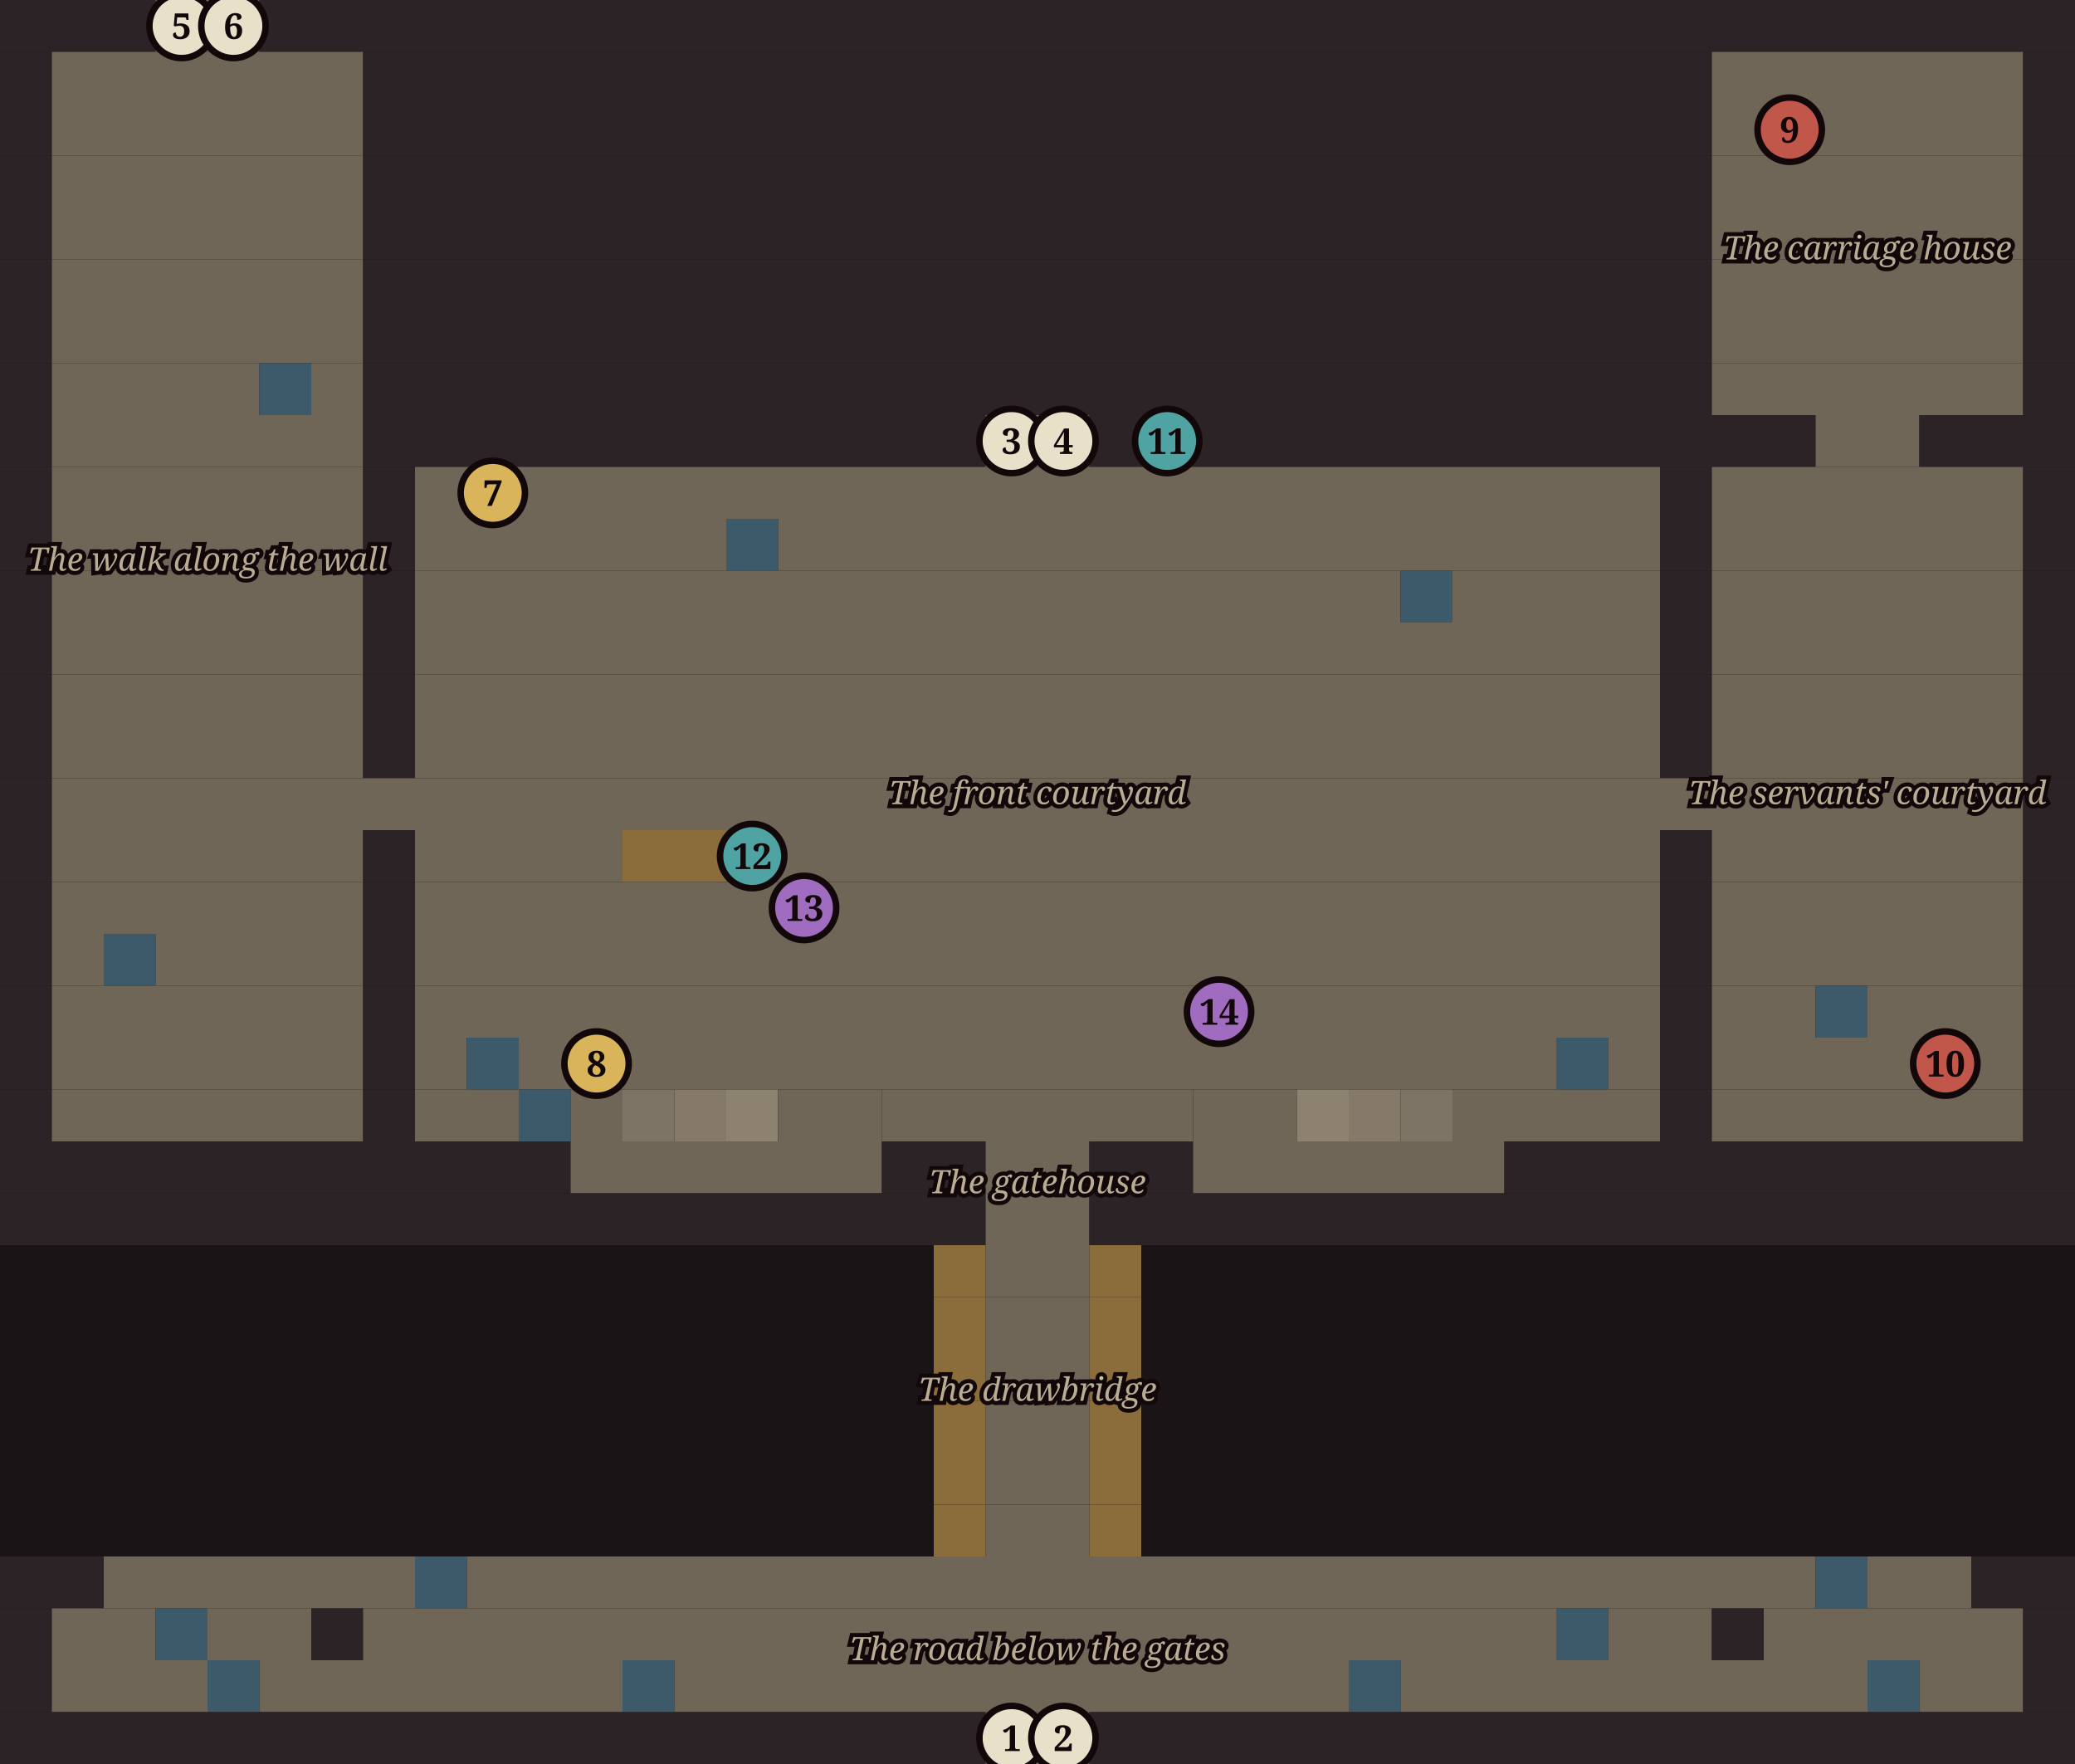
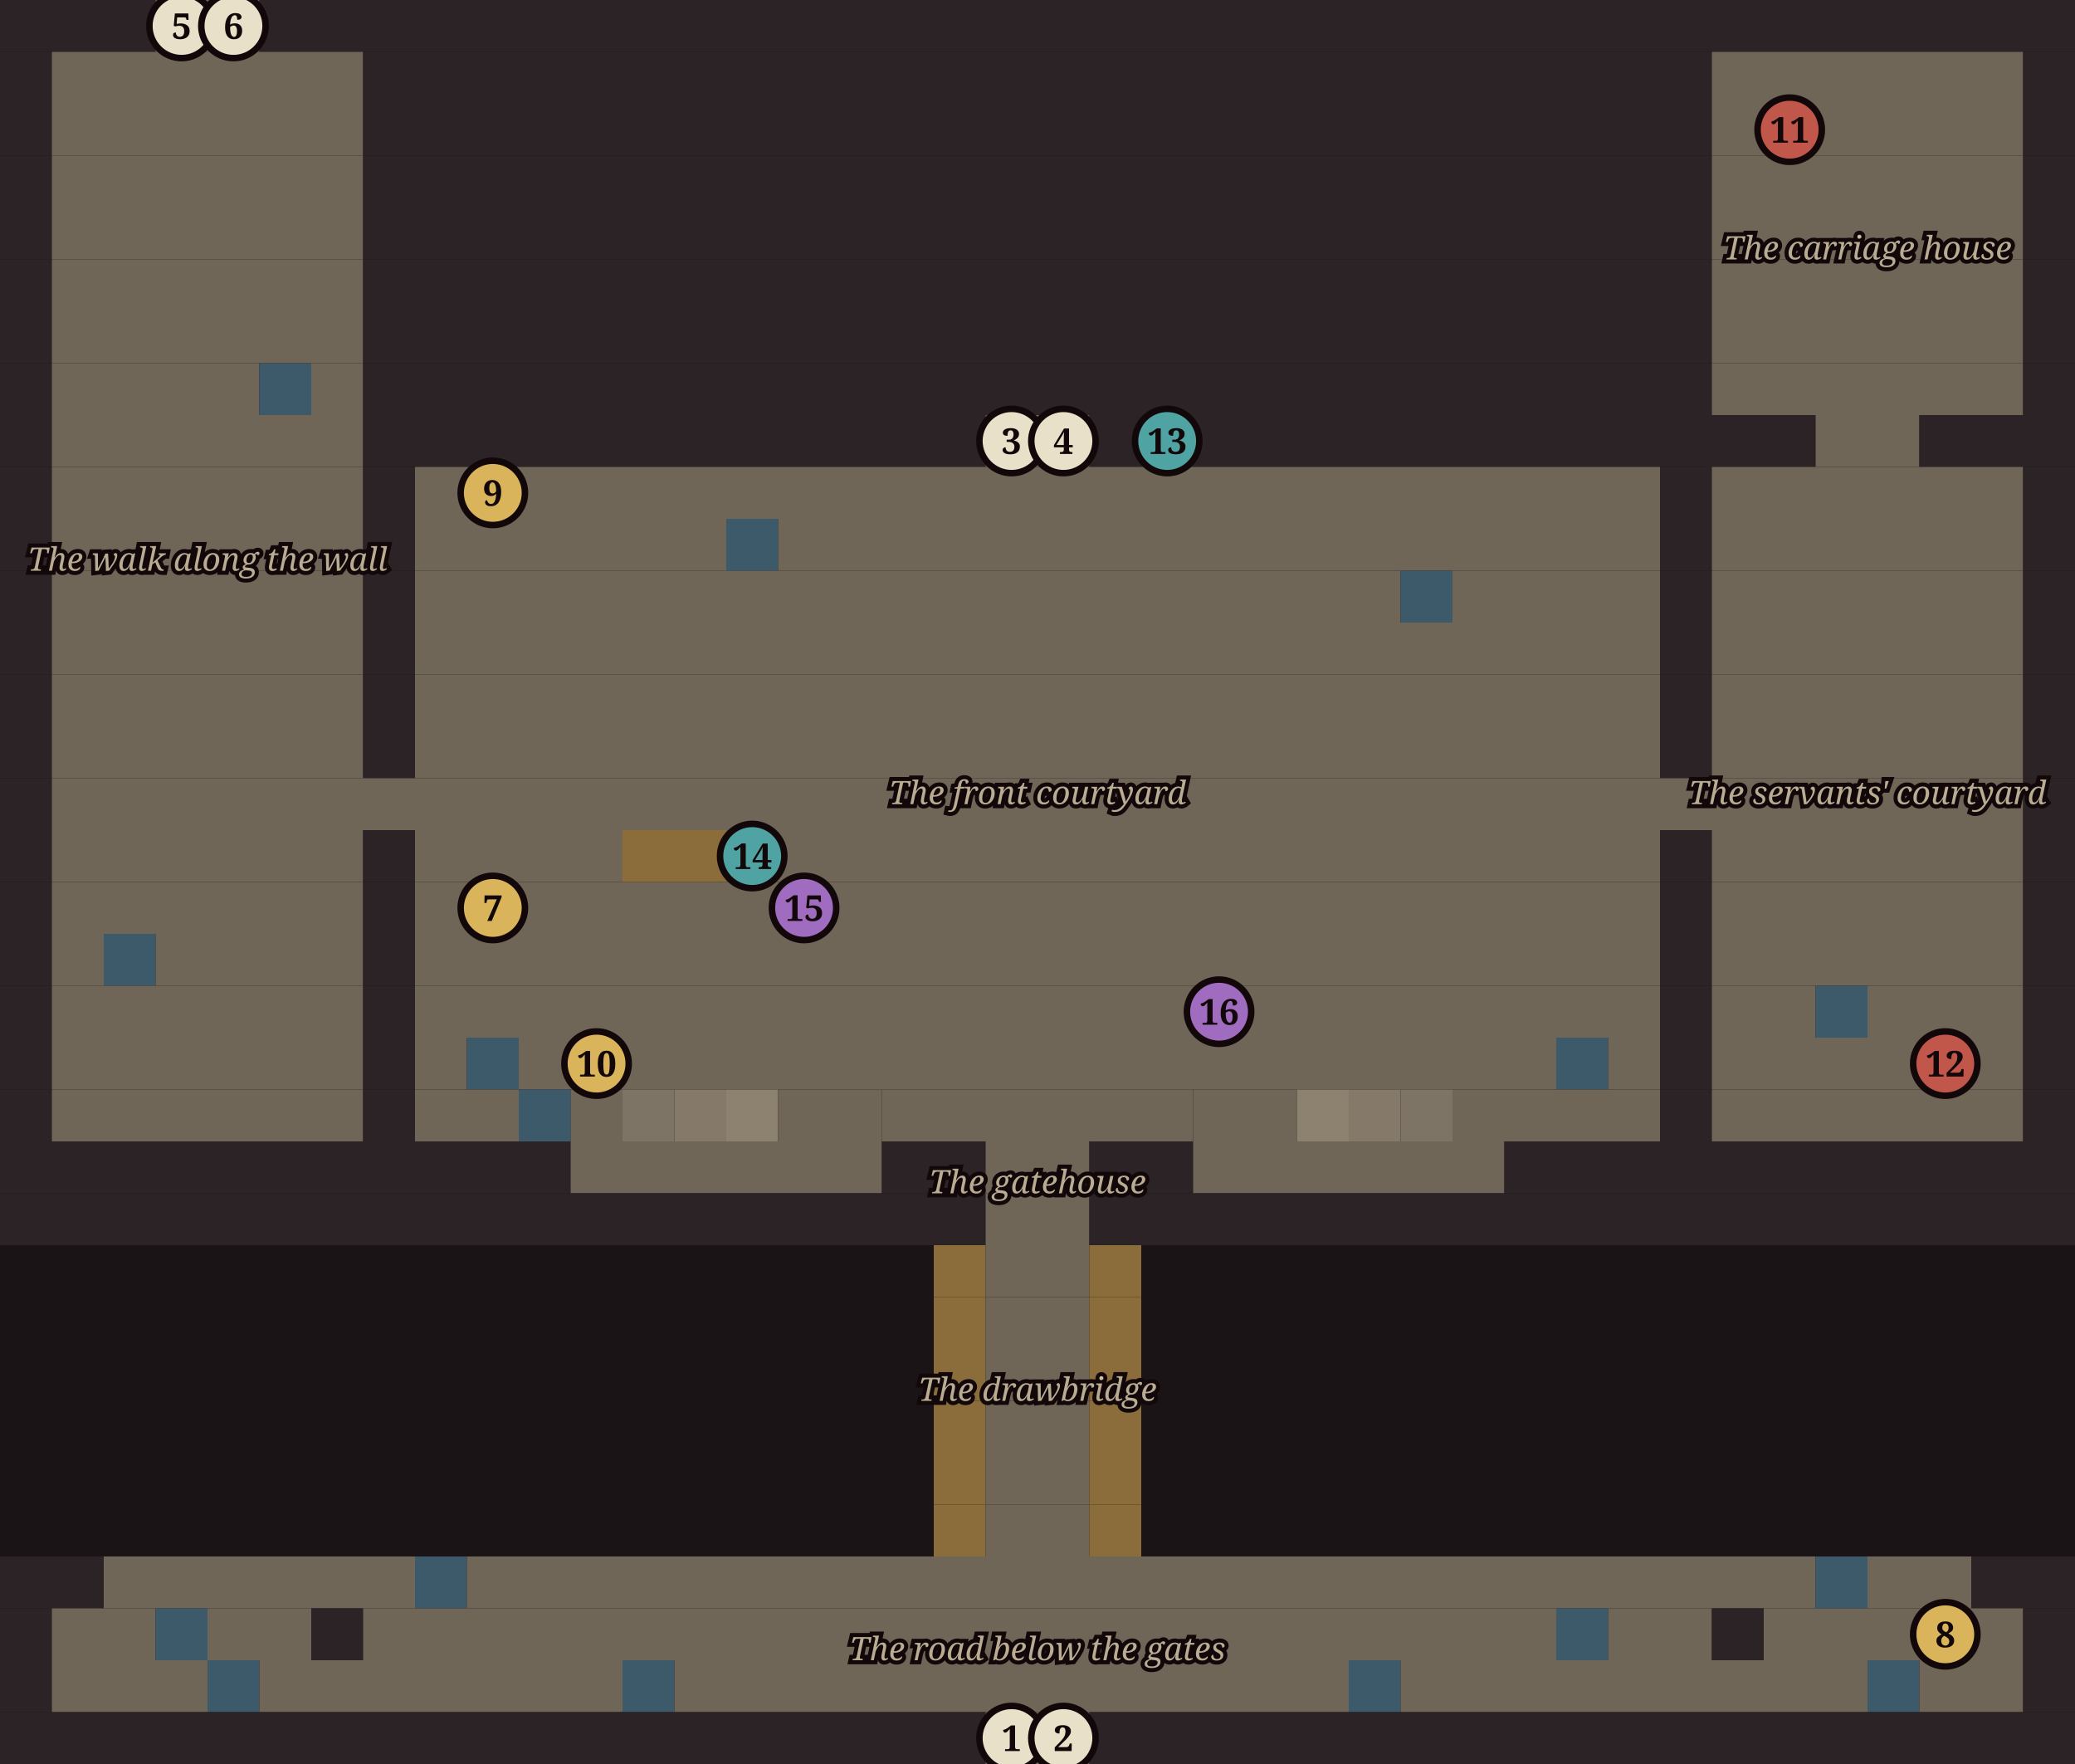
<svg xmlns="http://www.w3.org/2000/svg" viewBox="0 0 640 544" width="640" height="544" font-family="Georgia, serif">
  <rect width="640" height="544" fill="#1a1416" />
  <rect x="0" y="0" width="48" height="16" fill="#2b2326" />
  <rect x="48" y="0" width="32" height="16" fill="#6f6658" />
  <rect x="80" y="0" width="560" height="16" fill="#2b2326" />
  <rect x="0" y="16" width="16" height="16" fill="#2b2326" />
  <rect x="16" y="16" width="96" height="16" fill="#6f6658" />
  <rect x="112" y="16" width="416" height="16" fill="#2b2326" />
  <rect x="528" y="16" width="96" height="16" fill="#6f6658" />
  <rect x="624" y="16" width="16" height="16" fill="#2b2326" />
  <rect x="0" y="32" width="16" height="16" fill="#2b2326" />
  <rect x="16" y="32" width="96" height="16" fill="#6f6658" />
  <rect x="112" y="32" width="416" height="16" fill="#2b2326" />
  <rect x="528" y="32" width="96" height="16" fill="#6f6658" />
  <rect x="624" y="32" width="16" height="16" fill="#2b2326" />
  <rect x="0" y="48" width="16" height="16" fill="#2b2326" />
  <rect x="16" y="48" width="96" height="16" fill="#6f6658" />
  <rect x="112" y="48" width="416" height="16" fill="#2b2326" />
  <rect x="528" y="48" width="96" height="16" fill="#6f6658" />
  <rect x="624" y="48" width="16" height="16" fill="#2b2326" />
  <rect x="0" y="64" width="16" height="16" fill="#2b2326" />
  <rect x="16" y="64" width="96" height="16" fill="#6f6658" />
  <rect x="112" y="64" width="416" height="16" fill="#2b2326" />
  <rect x="528" y="64" width="96" height="16" fill="#6f6658" />
  <rect x="624" y="64" width="16" height="16" fill="#2b2326" />
  <rect x="0" y="80" width="16" height="16" fill="#2b2326" />
  <rect x="16" y="80" width="96" height="16" fill="#6f6658" />
  <rect x="112" y="80" width="416" height="16" fill="#2b2326" />
  <rect x="528" y="80" width="96" height="16" fill="#6f6658" />
  <rect x="624" y="80" width="16" height="16" fill="#2b2326" />
  <rect x="0" y="96" width="16" height="16" fill="#2b2326" />
  <rect x="16" y="96" width="96" height="16" fill="#6f6658" />
  <rect x="112" y="96" width="416" height="16" fill="#2b2326" />
  <rect x="528" y="96" width="96" height="16" fill="#6f6658" />
  <rect x="624" y="96" width="16" height="16" fill="#2b2326" />
  <rect x="0" y="112" width="16" height="16" fill="#2b2326" />
  <rect x="16" y="112" width="64" height="16" fill="#6f6658" />
  <rect x="80" y="112" width="16" height="16" fill="#3d5a6b" />
  <rect x="96" y="112" width="16" height="16" fill="#6f6658" />
  <rect x="112" y="112" width="416" height="16" fill="#2b2326" />
  <rect x="528" y="112" width="96" height="16" fill="#6f6658" />
  <rect x="624" y="112" width="16" height="16" fill="#2b2326" />
  <rect x="0" y="128" width="16" height="16" fill="#2b2326" />
  <rect x="16" y="128" width="96" height="16" fill="#6f6658" />
  <rect x="112" y="128" width="192" height="16" fill="#2b2326" />
  <rect x="304" y="128" width="32" height="16" fill="#6f6658" />
  <rect x="336" y="128" width="224" height="16" fill="#2b2326" />
  <rect x="560" y="128" width="32" height="16" fill="#6f6658" />
  <rect x="592" y="128" width="48" height="16" fill="#2b2326" />
  <rect x="0" y="144" width="16" height="16" fill="#2b2326" />
  <rect x="16" y="144" width="96" height="16" fill="#6f6658" />
  <rect x="112" y="144" width="16" height="16" fill="#2b2326" />
  <rect x="128" y="144" width="384" height="16" fill="#6f6658" />
  <rect x="512" y="144" width="16" height="16" fill="#2b2326" />
  <rect x="528" y="144" width="96" height="16" fill="#6f6658" />
  <rect x="624" y="144" width="16" height="16" fill="#2b2326" />
  <rect x="0" y="160" width="16" height="16" fill="#2b2326" />
  <rect x="16" y="160" width="96" height="16" fill="#6f6658" />
  <rect x="112" y="160" width="16" height="16" fill="#2b2326" />
  <rect x="128" y="160" width="96" height="16" fill="#6f6658" />
  <rect x="224" y="160" width="16" height="16" fill="#3d5a6b" />
  <rect x="240" y="160" width="272" height="16" fill="#6f6658" />
  <rect x="512" y="160" width="16" height="16" fill="#2b2326" />
  <rect x="528" y="160" width="96" height="16" fill="#6f6658" />
  <rect x="624" y="160" width="16" height="16" fill="#2b2326" />
  <rect x="0" y="176" width="16" height="16" fill="#2b2326" />
  <rect x="16" y="176" width="96" height="16" fill="#6f6658" />
  <rect x="112" y="176" width="16" height="16" fill="#2b2326" />
  <rect x="128" y="176" width="304" height="16" fill="#6f6658" />
  <rect x="432" y="176" width="16" height="16" fill="#3d5a6b" />
  <rect x="448" y="176" width="64" height="16" fill="#6f6658" />
  <rect x="512" y="176" width="16" height="16" fill="#2b2326" />
  <rect x="528" y="176" width="96" height="16" fill="#6f6658" />
  <rect x="624" y="176" width="16" height="16" fill="#2b2326" />
  <rect x="0" y="192" width="16" height="16" fill="#2b2326" />
  <rect x="16" y="192" width="96" height="16" fill="#6f6658" />
  <rect x="112" y="192" width="16" height="16" fill="#2b2326" />
  <rect x="128" y="192" width="384" height="16" fill="#6f6658" />
  <rect x="512" y="192" width="16" height="16" fill="#2b2326" />
  <rect x="528" y="192" width="96" height="16" fill="#6f6658" />
  <rect x="624" y="192" width="16" height="16" fill="#2b2326" />
  <rect x="0" y="208" width="16" height="16" fill="#2b2326" />
  <rect x="16" y="208" width="96" height="16" fill="#6f6658" />
  <rect x="112" y="208" width="16" height="16" fill="#2b2326" />
  <rect x="128" y="208" width="384" height="16" fill="#6f6658" />
  <rect x="512" y="208" width="16" height="16" fill="#2b2326" />
  <rect x="528" y="208" width="96" height="16" fill="#6f6658" />
  <rect x="624" y="208" width="16" height="16" fill="#2b2326" />
  <rect x="0" y="224" width="16" height="16" fill="#2b2326" />
  <rect x="16" y="224" width="96" height="16" fill="#6f6658" />
  <rect x="112" y="224" width="16" height="16" fill="#2b2326" />
  <rect x="128" y="224" width="384" height="16" fill="#6f6658" />
  <rect x="512" y="224" width="16" height="16" fill="#2b2326" />
  <rect x="528" y="224" width="96" height="16" fill="#6f6658" />
  <rect x="624" y="224" width="16" height="16" fill="#2b2326" />
  <rect x="0" y="240" width="16" height="16" fill="#2b2326" />
  <rect x="16" y="240" width="608" height="16" fill="#6f6658" />
  <rect x="624" y="240" width="16" height="16" fill="#2b2326" />
  <rect x="0" y="256" width="16" height="16" fill="#2b2326" />
  <rect x="16" y="256" width="96" height="16" fill="#6f6658" />
  <rect x="112" y="256" width="16" height="16" fill="#2b2326" />
  <rect x="128" y="256" width="64" height="16" fill="#6f6658" />
  <rect x="192" y="256" width="32" height="16" fill="#8a6d3b" />
  <rect x="224" y="256" width="288" height="16" fill="#6f6658" />
  <rect x="512" y="256" width="16" height="16" fill="#2b2326" />
  <rect x="528" y="256" width="96" height="16" fill="#6f6658" />
  <rect x="624" y="256" width="16" height="16" fill="#2b2326" />
  <rect x="0" y="272" width="16" height="16" fill="#2b2326" />
  <rect x="16" y="272" width="96" height="16" fill="#6f6658" />
  <rect x="112" y="272" width="16" height="16" fill="#2b2326" />
  <rect x="128" y="272" width="384" height="16" fill="#6f6658" />
  <rect x="512" y="272" width="16" height="16" fill="#2b2326" />
  <rect x="528" y="272" width="96" height="16" fill="#6f6658" />
  <rect x="624" y="272" width="16" height="16" fill="#2b2326" />
  <rect x="0" y="288" width="16" height="16" fill="#2b2326" />
  <rect x="16" y="288" width="16" height="16" fill="#6f6658" />
  <rect x="32" y="288" width="16" height="16" fill="#3d5a6b" />
  <rect x="48" y="288" width="64" height="16" fill="#6f6658" />
  <rect x="112" y="288" width="16" height="16" fill="#2b2326" />
  <rect x="128" y="288" width="384" height="16" fill="#6f6658" />
  <rect x="512" y="288" width="16" height="16" fill="#2b2326" />
  <rect x="528" y="288" width="96" height="16" fill="#6f6658" />
  <rect x="624" y="288" width="16" height="16" fill="#2b2326" />
  <rect x="0" y="304" width="16" height="16" fill="#2b2326" />
  <rect x="16" y="304" width="96" height="16" fill="#6f6658" />
  <rect x="112" y="304" width="16" height="16" fill="#2b2326" />
  <rect x="128" y="304" width="384" height="16" fill="#6f6658" />
  <rect x="512" y="304" width="16" height="16" fill="#2b2326" />
  <rect x="528" y="304" width="32" height="16" fill="#6f6658" />
  <rect x="560" y="304" width="16" height="16" fill="#3d5a6b" />
  <rect x="576" y="304" width="48" height="16" fill="#6f6658" />
  <rect x="624" y="304" width="16" height="16" fill="#2b2326" />
  <rect x="0" y="320" width="16" height="16" fill="#2b2326" />
  <rect x="16" y="320" width="96" height="16" fill="#6f6658" />
  <rect x="112" y="320" width="16" height="16" fill="#2b2326" />
  <rect x="128" y="320" width="16" height="16" fill="#6f6658" />
  <rect x="144" y="320" width="16" height="16" fill="#3d5a6b" />
  <rect x="160" y="320" width="320" height="16" fill="#6f6658" />
  <rect x="480" y="320" width="16" height="16" fill="#3d5a6b" />
  <rect x="496" y="320" width="16" height="16" fill="#6f6658" />
  <rect x="512" y="320" width="16" height="16" fill="#2b2326" />
  <rect x="528" y="320" width="96" height="16" fill="#6f6658" />
  <rect x="624" y="320" width="16" height="16" fill="#2b2326" />
  <rect x="0" y="336" width="16" height="16" fill="#2b2326" />
  <rect x="16" y="336" width="96" height="16" fill="#6f6658" />
  <rect x="112" y="336" width="16" height="16" fill="#2b2326" />
  <rect x="128" y="336" width="32" height="16" fill="#6f6658" />
  <rect x="160" y="336" width="16" height="16" fill="#3d5a6b" />
  <rect x="176" y="336" width="16" height="16" fill="#6f6658" />
  <rect x="192" y="336" width="16" height="16" fill="#7d7465" />
  <rect x="208" y="336" width="16" height="16" fill="#857a69" />
  <rect x="224" y="336" width="16" height="16" fill="#8c826f" />
  <rect x="240" y="336" width="32" height="16" fill="#6f6658" />
  <rect x="272" y="336" width="96" height="16" fill="#6f6658" />
  <rect x="368" y="336" width="32" height="16" fill="#6f6658" />
  <rect x="400" y="336" width="16" height="16" fill="#8c826f" />
  <rect x="416" y="336" width="16" height="16" fill="#857a69" />
  <rect x="432" y="336" width="16" height="16" fill="#7d7465" />
  <rect x="448" y="336" width="64" height="16" fill="#6f6658" />
  <rect x="512" y="336" width="16" height="16" fill="#2b2326" />
  <rect x="528" y="336" width="96" height="16" fill="#6f6658" />
  <rect x="624" y="336" width="16" height="16" fill="#2b2326" />
  <rect x="0" y="352" width="176" height="16" fill="#2b2326" />
  <rect x="176" y="352" width="96" height="16" fill="#6f6658" />
  <rect x="272" y="352" width="32" height="16" fill="#2b2326" />
  <rect x="304" y="352" width="32" height="16" fill="#6f6658" />
  <rect x="336" y="352" width="32" height="16" fill="#2b2326" />
  <rect x="368" y="352" width="96" height="16" fill="#6f6658" />
  <rect x="464" y="352" width="176" height="16" fill="#2b2326" />
  <rect x="0" y="368" width="304" height="16" fill="#2b2326" />
  <rect x="304" y="368" width="32" height="16" fill="#6f6658" />
  <rect x="336" y="368" width="304" height="16" fill="#2b2326" />
  <rect x="288" y="384" width="16" height="16" fill="#8a6d3b" />
  <rect x="304" y="384" width="32" height="16" fill="#6f6658" />
  <rect x="336" y="384" width="16" height="16" fill="#8a6d3b" />
  <rect x="288" y="400" width="16" height="16" fill="#8a6d3b" />
  <rect x="304" y="400" width="32" height="16" fill="#6f6658" />
  <rect x="336" y="400" width="16" height="16" fill="#8a6d3b" />
  <rect x="288" y="416" width="16" height="16" fill="#8a6d3b" />
  <rect x="304" y="416" width="32" height="16" fill="#6f6658" />
  <rect x="336" y="416" width="16" height="16" fill="#8a6d3b" />
  <rect x="288" y="432" width="16" height="16" fill="#8a6d3b" />
  <rect x="304" y="432" width="32" height="16" fill="#6f6658" />
  <rect x="336" y="432" width="16" height="16" fill="#8a6d3b" />
  <rect x="288" y="448" width="16" height="16" fill="#8a6d3b" />
  <rect x="304" y="448" width="32" height="16" fill="#6f6658" />
  <rect x="336" y="448" width="16" height="16" fill="#8a6d3b" />
  <rect x="288" y="464" width="16" height="16" fill="#8a6d3b" />
  <rect x="304" y="464" width="32" height="16" fill="#6f6658" />
  <rect x="336" y="464" width="16" height="16" fill="#8a6d3b" />
  <rect x="0" y="480" width="32" height="16" fill="#2b2326" />
  <rect x="32" y="480" width="96" height="16" fill="#6f6658" />
  <rect x="128" y="480" width="16" height="16" fill="#3d5a6b" />
  <rect x="144" y="480" width="416" height="16" fill="#6f6658" />
  <rect x="560" y="480" width="16" height="16" fill="#3d5a6b" />
  <rect x="576" y="480" width="32" height="16" fill="#6f6658" />
  <rect x="608" y="480" width="32" height="16" fill="#2b2326" />
  <rect x="0" y="496" width="16" height="16" fill="#2b2326" />
  <rect x="16" y="496" width="32" height="16" fill="#6f6658" />
  <rect x="48" y="496" width="16" height="16" fill="#3d5a6b" />
  <rect x="64" y="496" width="32" height="16" fill="#6f6658" />
  <rect x="96" y="496" width="16" height="16" fill="#2b2326" />
  <rect x="112" y="496" width="368" height="16" fill="#6f6658" />
  <rect x="480" y="496" width="16" height="16" fill="#3d5a6b" />
  <rect x="496" y="496" width="32" height="16" fill="#6f6658" />
  <rect x="528" y="496" width="16" height="16" fill="#2b2326" />
  <rect x="544" y="496" width="80" height="16" fill="#6f6658" />
  <rect x="624" y="496" width="16" height="16" fill="#2b2326" />
  <rect x="0" y="512" width="16" height="16" fill="#2b2326" />
  <rect x="16" y="512" width="48" height="16" fill="#6f6658" />
  <rect x="64" y="512" width="16" height="16" fill="#3d5a6b" />
  <rect x="80" y="512" width="112" height="16" fill="#6f6658" />
  <rect x="192" y="512" width="16" height="16" fill="#3d5a6b" />
  <rect x="208" y="512" width="208" height="16" fill="#6f6658" />
  <rect x="416" y="512" width="16" height="16" fill="#3d5a6b" />
  <rect x="432" y="512" width="144" height="16" fill="#6f6658" />
  <rect x="576" y="512" width="16" height="16" fill="#3d5a6b" />
  <rect x="592" y="512" width="32" height="16" fill="#6f6658" />
  <rect x="624" y="512" width="16" height="16" fill="#2b2326" />
  <rect x="0" y="528" width="304" height="16" fill="#2b2326" />
  <rect x="304" y="528" width="32" height="16" fill="#6f6658" />
  <rect x="336" y="528" width="304" height="16" fill="#2b2326" />
  <text x="320.0" y="512.0" font-size="10" text-anchor="middle" fill="#f0e2c0" fill-opacity="0.75" stroke="#120709" stroke-width="2.5" paint-order="stroke" font-style="italic">The road below the gates</text>
  <text x="320.0" y="432.0" font-size="10" text-anchor="middle" fill="#f0e2c0" fill-opacity="0.75" stroke="#120709" stroke-width="2.5" paint-order="stroke" font-style="italic">The drawbridge</text>
  <text x="320.0" y="368.0" font-size="10" text-anchor="middle" fill="#f0e2c0" fill-opacity="0.75" stroke="#120709" stroke-width="2.5" paint-order="stroke" font-style="italic">The gatehouse</text>
  <text x="320.0" y="248.0" font-size="10" text-anchor="middle" fill="#f0e2c0" fill-opacity="0.75" stroke="#120709" stroke-width="2.5" paint-order="stroke" font-style="italic">The front courtyard</text>
  <text x="64.0" y="176.0" font-size="10" text-anchor="middle" fill="#f0e2c0" fill-opacity="0.75" stroke="#120709" stroke-width="2.5" paint-order="stroke" font-style="italic">The walk along the wall</text>
  <text x="576.0" y="248.0" font-size="10" text-anchor="middle" fill="#f0e2c0" fill-opacity="0.75" stroke="#120709" stroke-width="2.5" paint-order="stroke" font-style="italic">The servants' courtyard</text>
  <text x="576.0" y="80.0" font-size="10" text-anchor="middle" fill="#f0e2c0" fill-opacity="0.75" stroke="#120709" stroke-width="2.5" paint-order="stroke" font-style="italic">The carriage house</text>
  <circle cx="312.0" cy="536.0" r="9.92" fill="#e8e0c8" stroke="#120709" stroke-width="2" />
  <text x="312.0" y="540.0" font-size="11" text-anchor="middle" fill="#120709" font-weight="bold">1</text>
  <circle cx="328.0" cy="536.0" r="9.92" fill="#e8e0c8" stroke="#120709" stroke-width="2" />
  <text x="328.0" y="540.0" font-size="11" text-anchor="middle" fill="#120709" font-weight="bold">2</text>
  <circle cx="312.0" cy="136.0" r="9.92" fill="#e8e0c8" stroke="#120709" stroke-width="2" />
  <text x="312.0" y="140.0" font-size="11" text-anchor="middle" fill="#120709" font-weight="bold">3</text>
  <circle cx="328.0" cy="136.0" r="9.92" fill="#e8e0c8" stroke="#120709" stroke-width="2" />
  <text x="328.0" y="140.0" font-size="11" text-anchor="middle" fill="#120709" font-weight="bold">4</text>
  <circle cx="56.0" cy="8.0" r="9.92" fill="#e8e0c8" stroke="#120709" stroke-width="2" />
  <text x="56.0" y="12.0" font-size="11" text-anchor="middle" fill="#120709" font-weight="bold">5</text>
  <circle cx="72.0" cy="8.0" r="9.92" fill="#e8e0c8" stroke="#120709" stroke-width="2" />
  <text x="72.0" y="12.0" font-size="11" text-anchor="middle" fill="#120709" font-weight="bold">6</text>
+   <circle cx="152.0" cy="280.0" r="9.92" fill="#d9b45a" stroke="#120709" stroke-width="2" />
+   <text x="152.0" y="284.0" font-size="11" text-anchor="middle" fill="#120709" font-weight="bold">7</text>
+   <circle cx="600.0" cy="504.0" r="9.92" fill="#d9b45a" stroke="#120709" stroke-width="2" />
+   <text x="600.0" y="508.0" font-size="11" text-anchor="middle" fill="#120709" font-weight="bold">8</text>
  <circle cx="152.0" cy="152.0" r="9.92" fill="#d9b45a" stroke="#120709" stroke-width="2" />
-   <text x="152.0" y="156.0" font-size="11" text-anchor="middle" fill="#120709" font-weight="bold">7</text>
+   <text x="152.0" y="156.0" font-size="11" text-anchor="middle" fill="#120709" font-weight="bold">9</text>
  <circle cx="184.0" cy="328.0" r="9.92" fill="#d9b45a" stroke="#120709" stroke-width="2" />
-   <text x="184.0" y="332.0" font-size="11" text-anchor="middle" fill="#120709" font-weight="bold">8</text>
+   <text x="184.0" y="332.0" font-size="11" text-anchor="middle" fill="#120709" font-weight="bold">10</text>
  <circle cx="552.0" cy="40.0" r="9.92" fill="#c0574a" stroke="#120709" stroke-width="2" />
-   <text x="552.0" y="44.0" font-size="11" text-anchor="middle" fill="#120709" font-weight="bold">9</text>
+   <text x="552.0" y="44.0" font-size="11" text-anchor="middle" fill="#120709" font-weight="bold">11</text>
  <circle cx="600.0" cy="328.0" r="9.92" fill="#c0574a" stroke="#120709" stroke-width="2" />
-   <text x="600.0" y="332.0" font-size="11" text-anchor="middle" fill="#120709" font-weight="bold">10</text>
+   <text x="600.0" y="332.0" font-size="11" text-anchor="middle" fill="#120709" font-weight="bold">12</text>
  <circle cx="360.0" cy="136.0" r="9.92" fill="#4fa3a3" stroke="#120709" stroke-width="2" />
-   <text x="360.0" y="140.0" font-size="11" text-anchor="middle" fill="#120709" font-weight="bold">11</text>
+   <text x="360.0" y="140.0" font-size="11" text-anchor="middle" fill="#120709" font-weight="bold">13</text>
  <circle cx="232.0" cy="264.0" r="9.92" fill="#4fa3a3" stroke="#120709" stroke-width="2" />
-   <text x="232.0" y="268.0" font-size="11" text-anchor="middle" fill="#120709" font-weight="bold">12</text>
+   <text x="232.0" y="268.0" font-size="11" text-anchor="middle" fill="#120709" font-weight="bold">14</text>
  <circle cx="248.0" cy="280.0" r="9.92" fill="#a06cc0" stroke="#120709" stroke-width="2" />
-   <text x="248.0" y="284.0" font-size="11" text-anchor="middle" fill="#120709" font-weight="bold">13</text>
+   <text x="248.0" y="284.0" font-size="11" text-anchor="middle" fill="#120709" font-weight="bold">15</text>
  <circle cx="376.0" cy="312.0" r="9.92" fill="#a06cc0" stroke="#120709" stroke-width="2" />
-   <text x="376.0" y="316.0" font-size="11" text-anchor="middle" fill="#120709" font-weight="bold">14</text>
+   <text x="376.0" y="316.0" font-size="11" text-anchor="middle" fill="#120709" font-weight="bold">16</text>
</svg>
